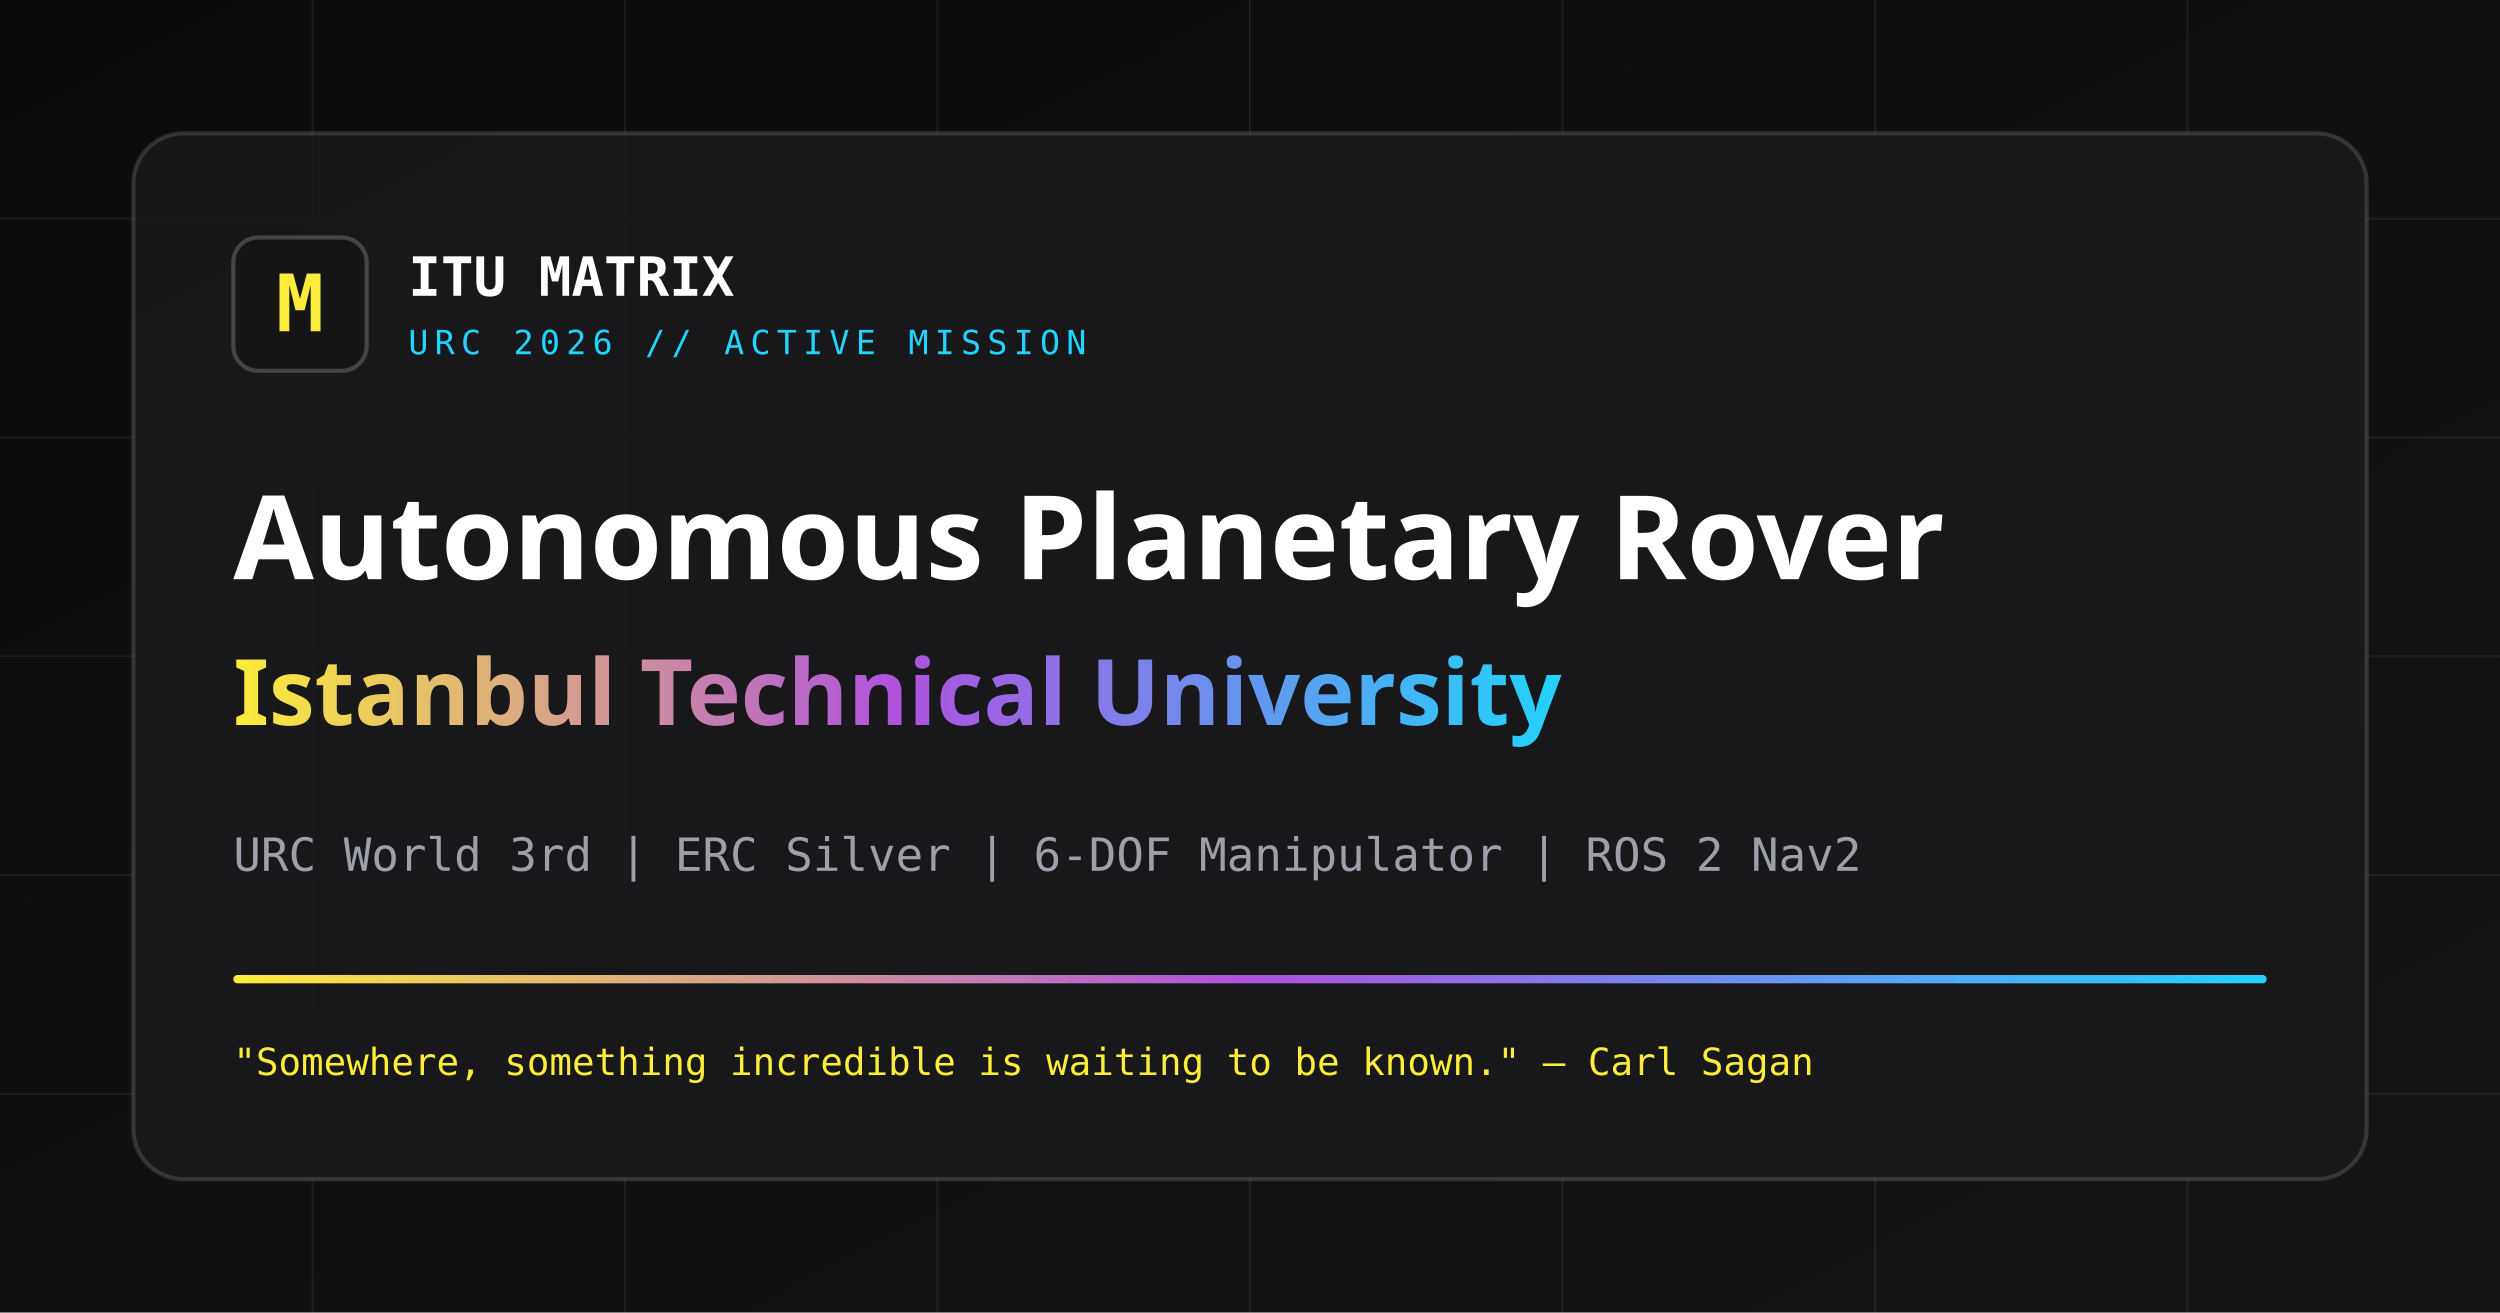
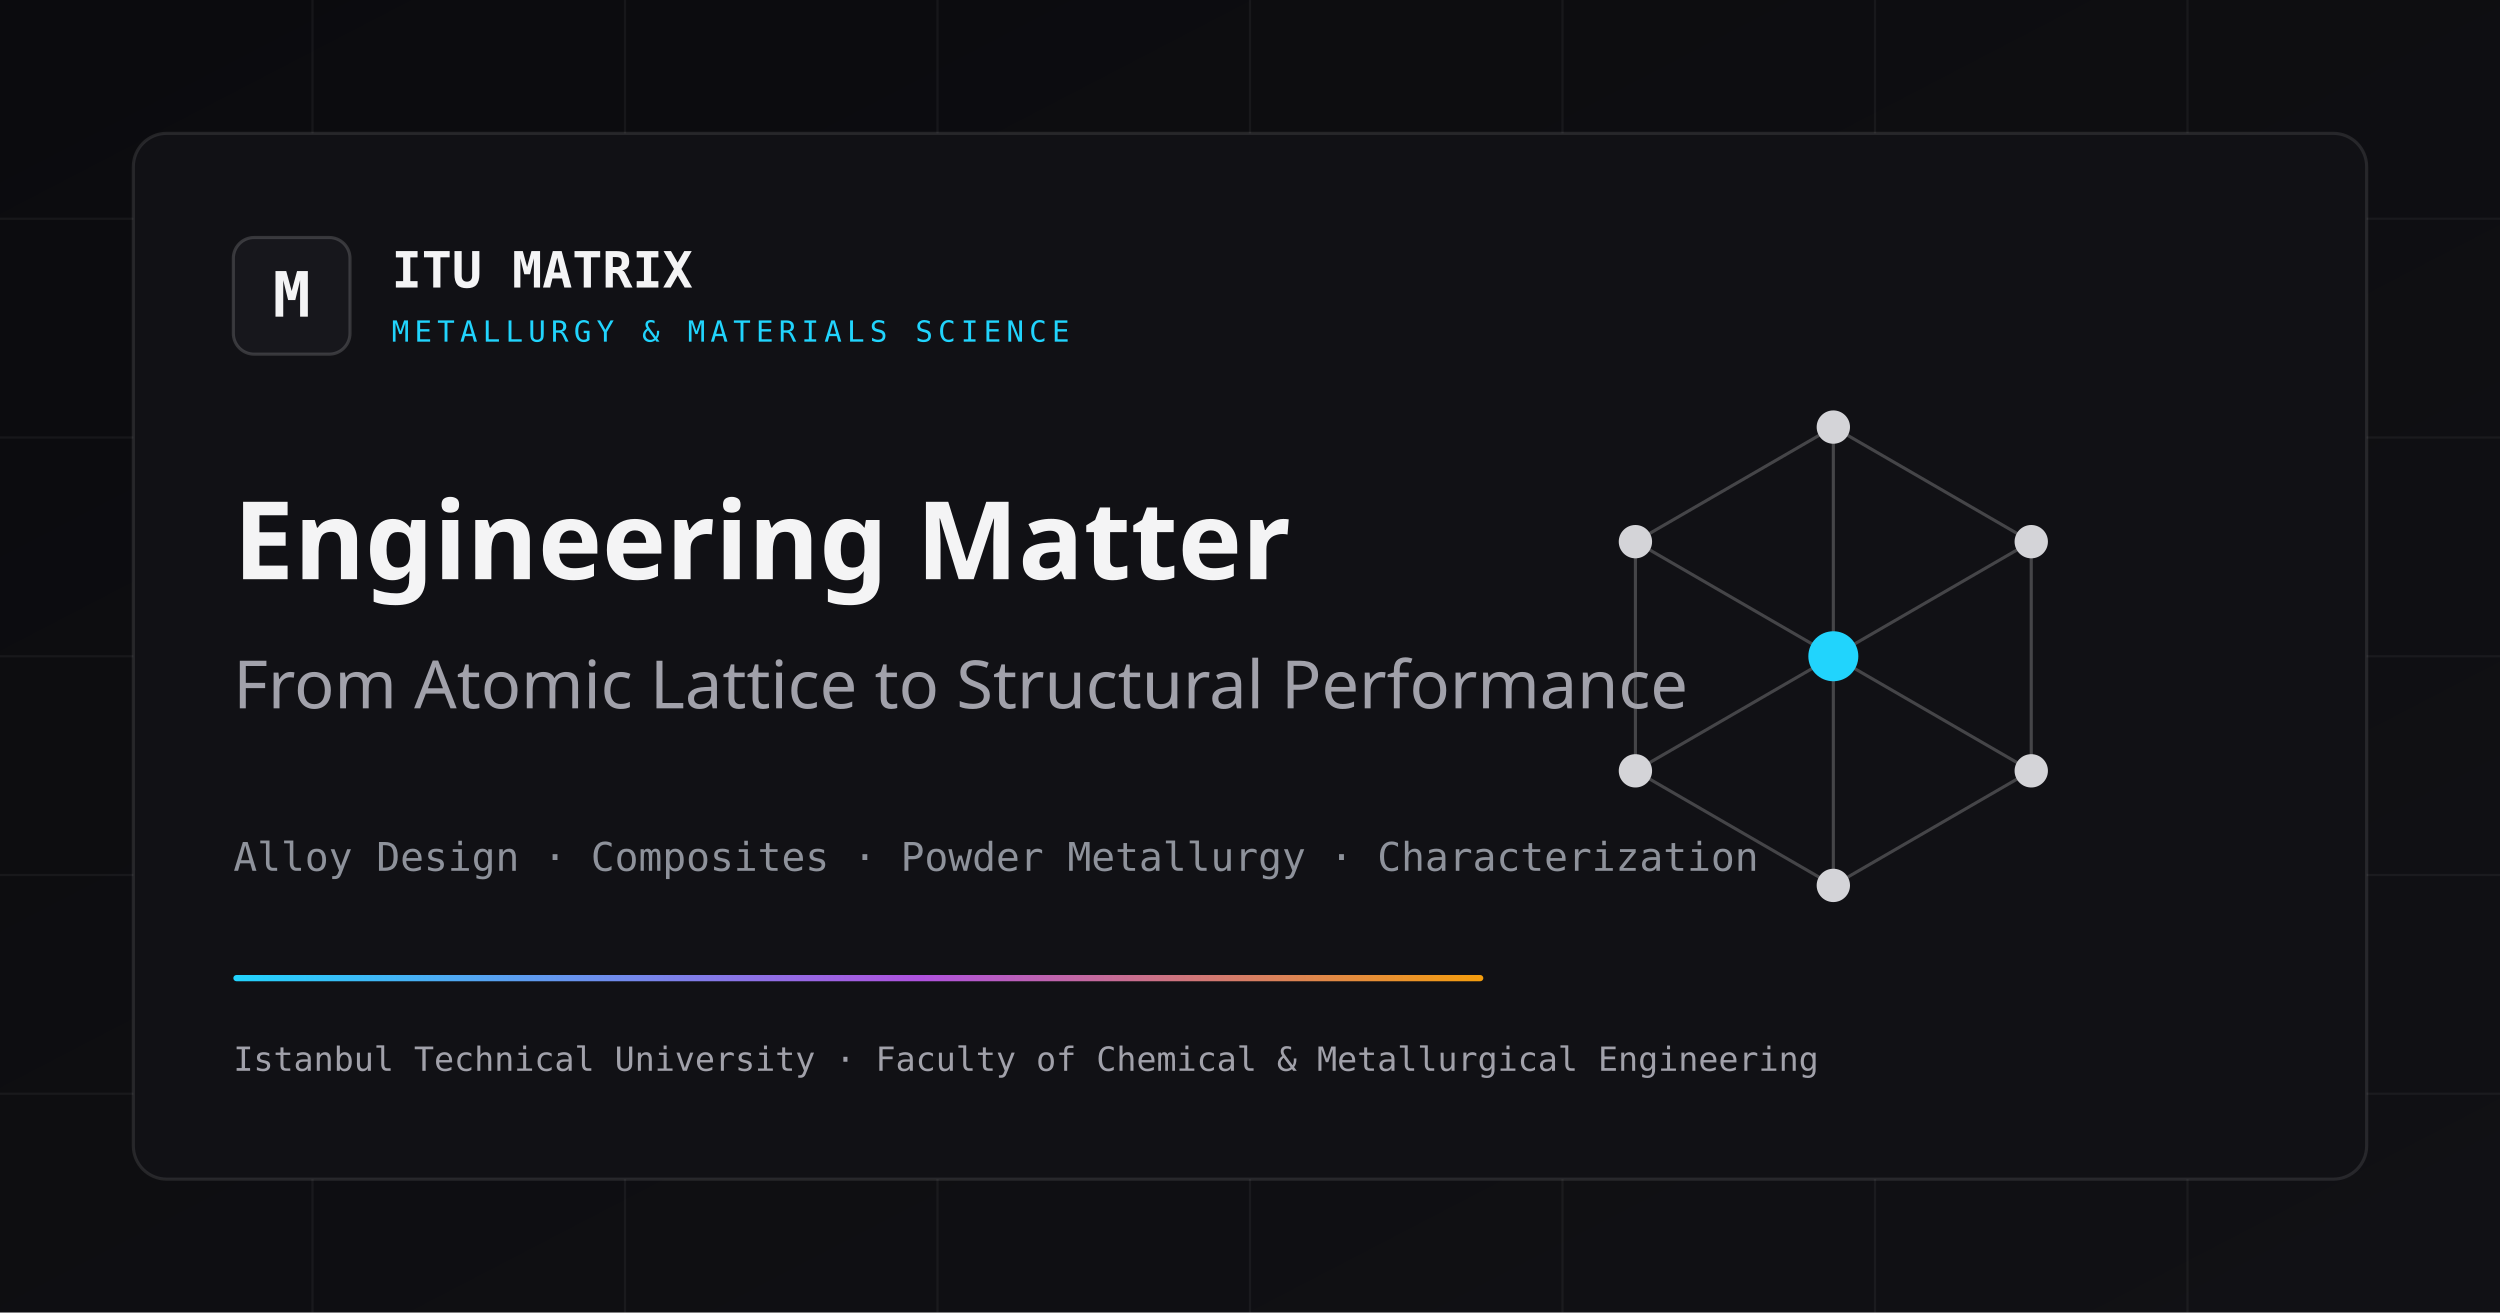
<svg xmlns="http://www.w3.org/2000/svg" width="1200" height="630" viewBox="0 0 1200 630">
  <defs>
    <linearGradient id="bg" x1="0" y1="0" x2="1" y2="1">
      <stop offset="0%" stop-color="#0B0B0E" />
-       <stop offset="100%" stop-color="#151518" />
+       <stop offset="100%" stop-color="#111115" />
    </linearGradient>
-     <linearGradient id="neon" x1="0" y1="0" x2="1" y2="0">
-       <stop offset="0%" stop-color="#FCED3A" />
-       <stop offset="50%" stop-color="#AF52DE" />
-       <stop offset="100%" stop-color="#21D4FD" />
+     <linearGradient id="accent" x1="0" y1="0" x2="1" y2="0">
+       <stop offset="0%" stop-color="#21D4FD" />
+       <stop offset="55%" stop-color="#AF52DE" />
+       <stop offset="100%" stop-color="#F59E0B" />
    </linearGradient>
  </defs>
  <rect width="1200" height="630" fill="url(#bg)" />
-   <g stroke="rgba(255,255,255,0.06)" stroke-width="1">
+   <g stroke="rgba(255,255,255,0.05)" stroke-width="1">
    <path d="M0 105 H1200 M0 210 H1200 M0 315 H1200 M0 420 H1200 M0 525 H1200" />
    <path d="M150 0 V630 M300 0 V630 M450 0 V630 M600 0 V630 M750 0 V630 M900 0 V630 M1050 0 V630" />
  </g>
-   <rect x="64" y="64" width="1072" height="502" rx="24" fill="rgba(25,25,28,0.88)" stroke="rgba(255,255,255,0.14)" stroke-width="2" />
-   <rect x="112" y="114" width="64" height="64" rx="12" fill="#151518" stroke="rgba(255,255,255,0.2)" stroke-width="2" />
-   <text x="144" y="159" text-anchor="middle" fill="#FCED3A" font-family="monospace" font-size="38" font-weight="900">M</text>
-   <text x="196" y="142" fill="#FFFFFF" font-family="monospace" font-size="26" font-weight="700">ITU MATRIX</text>
-   <text x="196" y="170" fill="#21D4FD" font-family="monospace" font-size="16" letter-spacing="3">URC 2026 // ACTIVE MISSION</text>
-   <text x="112" y="278" fill="#FFFFFF" font-family="sans-serif" font-size="56" font-weight="800">Autonomous Planetary Rover</text>
-   <text x="112" y="348" fill="url(#neon)" font-family="sans-serif" font-size="44" font-weight="800">Istanbul Technical University</text>
-   <text x="112" y="418" fill="#9DA0A8" font-family="monospace" font-size="22">URC World 3rd  |  ERC Silver  |  6-DOF Manipulator  |  ROS 2 Nav2</text>
-   <rect x="112" y="468" width="976" height="4" rx="2" fill="url(#neon)" />
-   <text x="112" y="516" fill="#FCED3A" font-family="monospace" font-size="18">"Somewhere, something incredible is waiting to be known." — Carl Sagan</text>
+   <rect x="64" y="64" width="1072" height="502" rx="16" fill="#111115" stroke="rgba(255,255,255,0.1)" stroke-width="1.5" />
+   <g transform="translate(880, 315)" stroke="rgba(255,255,255,0.22)" stroke-width="1.5" fill="none">
+     <polygon points="0,-110 95,-55 95,55 0,110 -95,55 -95,-55" />
+     <line x1="0" y1="-110" x2="0" y2="110" />
+     <line x1="-95" y1="-55" x2="95" y2="55" />
+     <line x1="95" y1="-55" x2="-95" y2="55" />
+     <circle cx="0" cy="-110" r="8" fill="#D4D4D8" stroke="none" />
+     <circle cx="95" cy="-55" r="8" fill="#D4D4D8" stroke="none" />
+     <circle cx="95" cy="55" r="8" fill="#D4D4D8" stroke="none" />
+     <circle cx="0" cy="110" r="8" fill="#D4D4D8" stroke="none" />
+     <circle cx="-95" cy="55" r="8" fill="#D4D4D8" stroke="none" />
+     <circle cx="-95" cy="-55" r="8" fill="#D4D4D8" stroke="none" />
+     <circle cx="0" cy="0" r="12" fill="#21D4FD" stroke="none" />
+   </g>
+   <rect x="112" y="114" width="56" height="56" rx="10" fill="#17171C" stroke="rgba(255,255,255,0.16)" stroke-width="1.5" />
+   <text x="140" y="152" text-anchor="middle" fill="#F4F4F5" font-family="monospace" font-size="30" font-weight="700">M</text>
+   <text x="188" y="138" fill="#F4F4F5" font-family="monospace" font-size="24" font-weight="700">ITU MATRIX</text>
+   <text x="188" y="164" fill="#21D4FD" font-family="monospace" font-size="14" letter-spacing="2.5">METALLURGY &amp; MATERIALS SCIENCE</text>
+   <text x="112" y="278" fill="#F4F4F5" font-family="sans-serif" font-size="52" font-weight="700">Engineering Matter</text>
+   <text x="112" y="340" fill="#A1A1AA" font-family="sans-serif" font-size="32" font-weight="500">From Atomic Lattice to Structural Performance</text>
+   <text x="112" y="418" fill="#8E929B" font-family="monospace" font-size="19">Alloy Design  ·  Composites  ·  Powder Metallurgy  ·  Characterization</text>
+   <rect x="112" y="468" width="600" height="3" rx="1.5" fill="url(#accent)" />
+   <text x="112" y="514" fill="#A1A1AA" font-family="monospace" font-size="16">Istanbul Technical University · Faculty of Chemical &amp; Metallurgical Engineering</text>
</svg>
